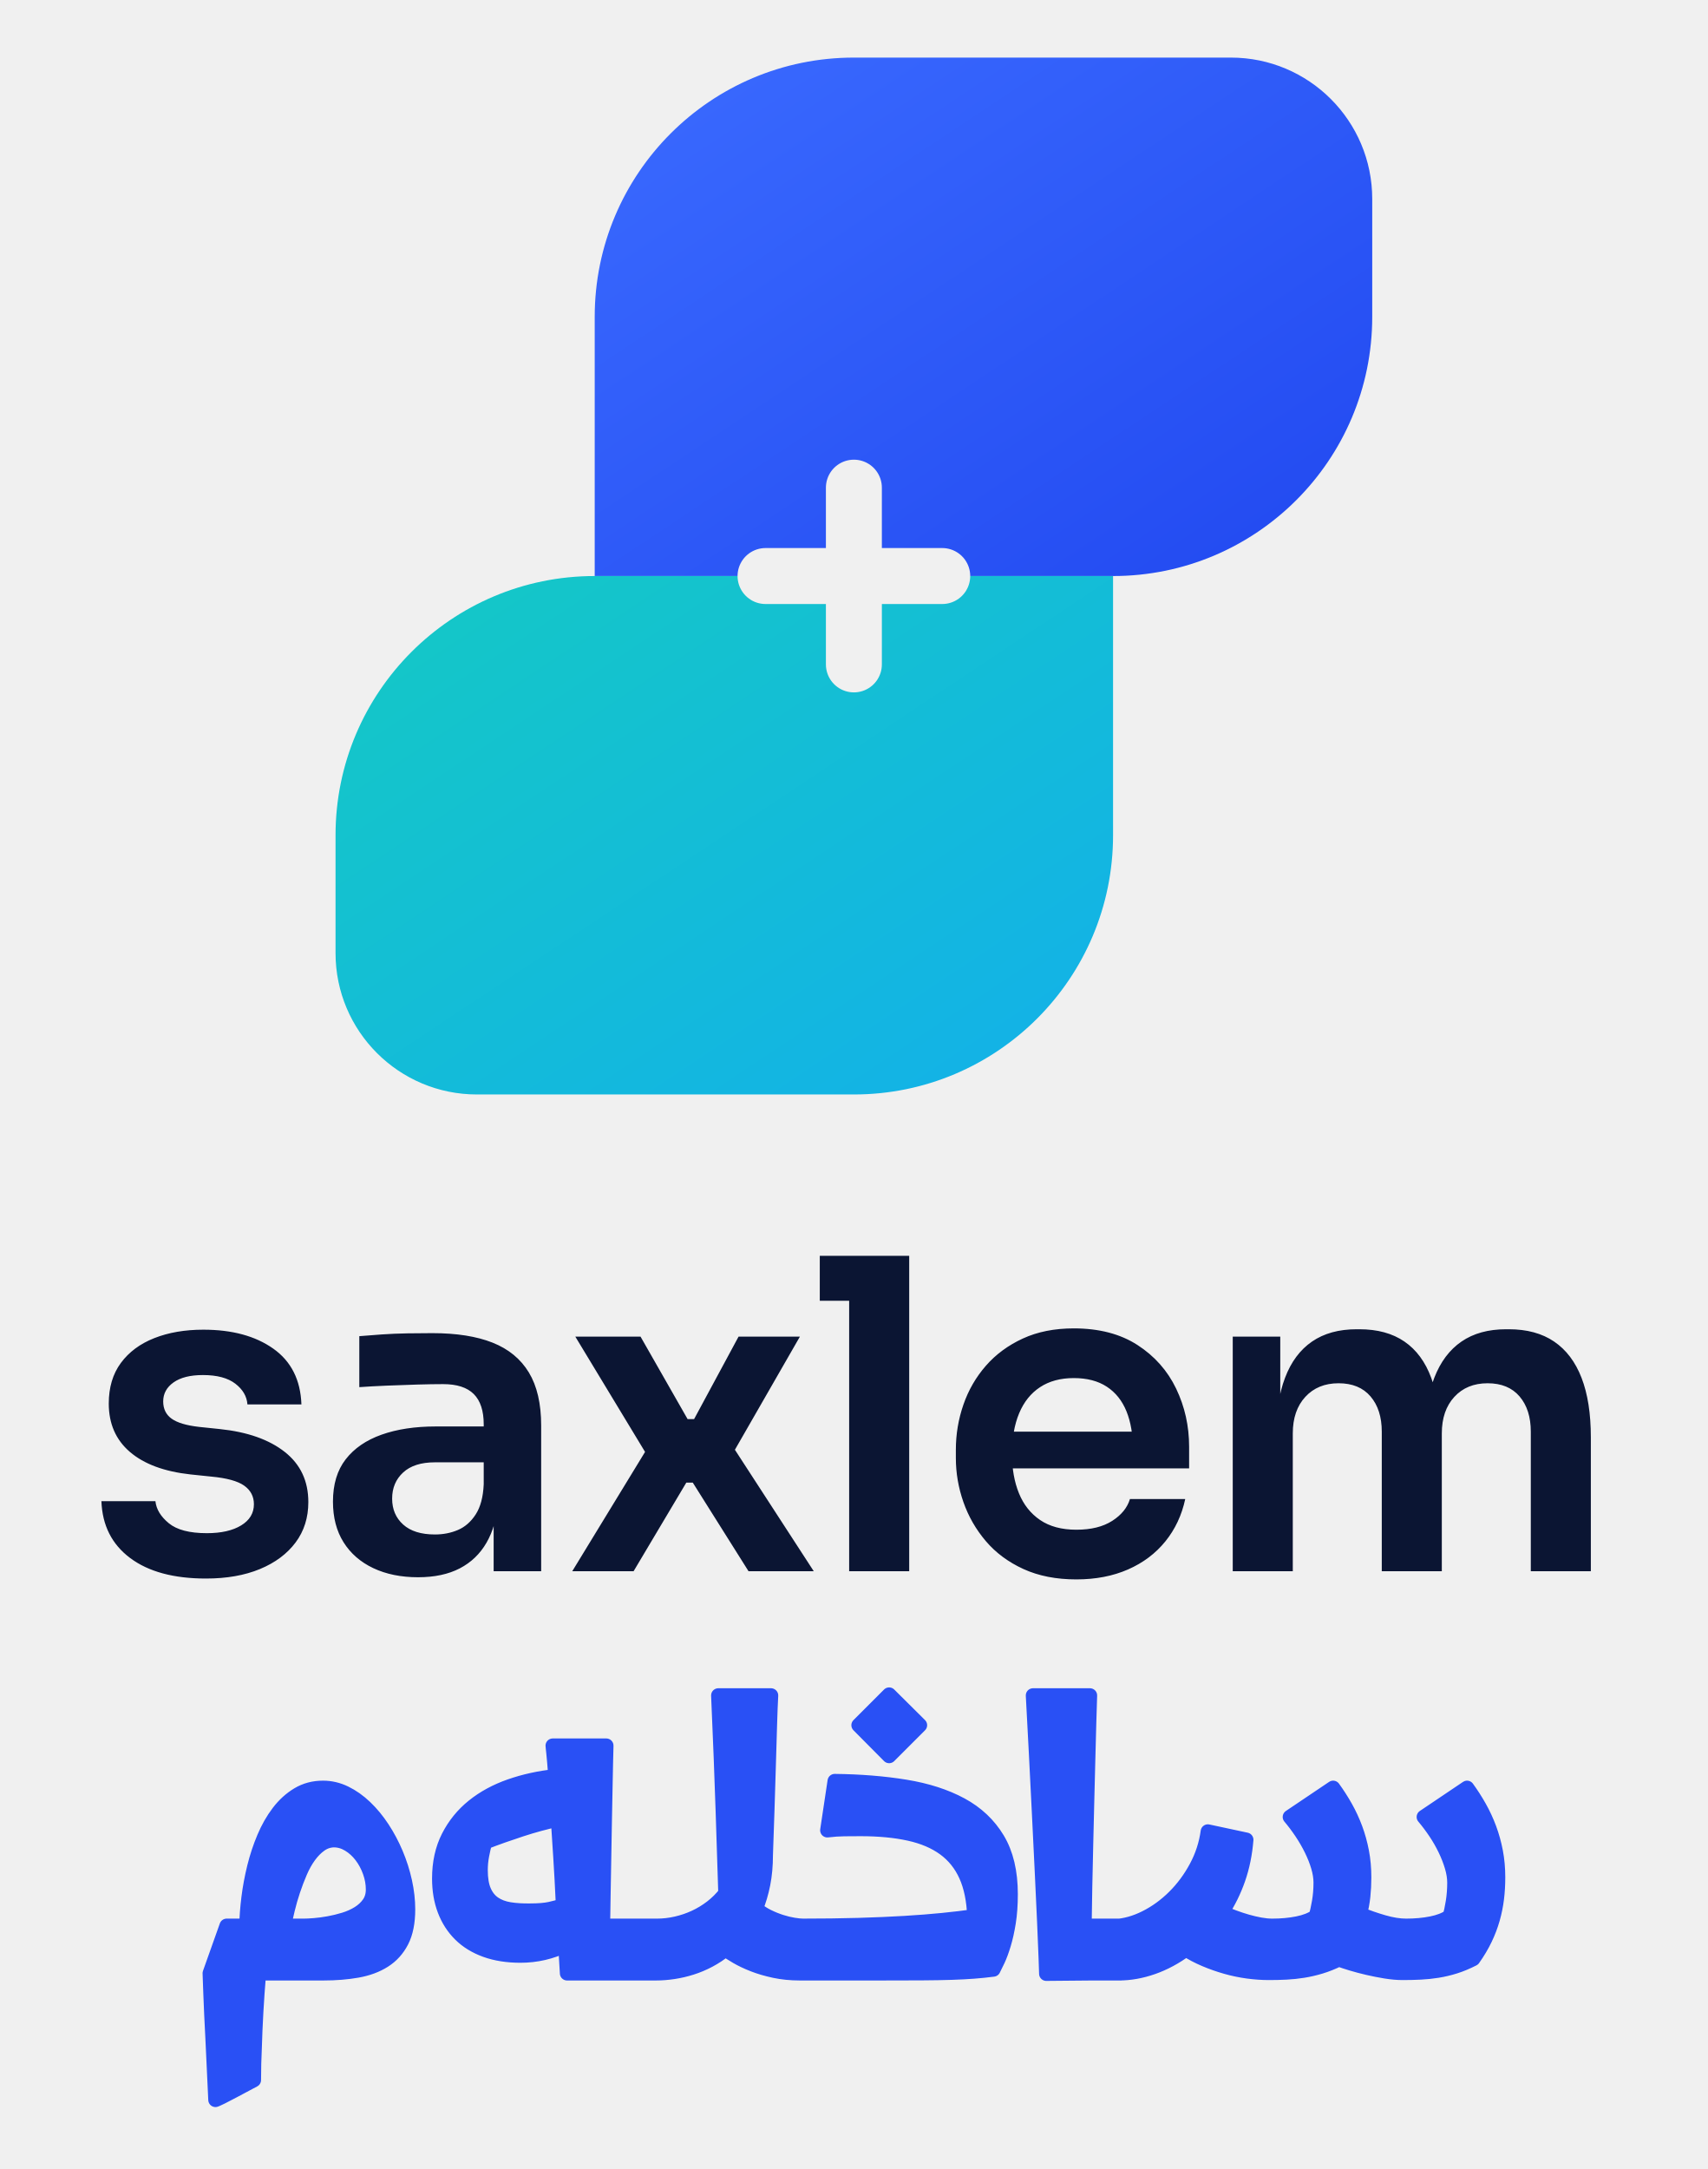
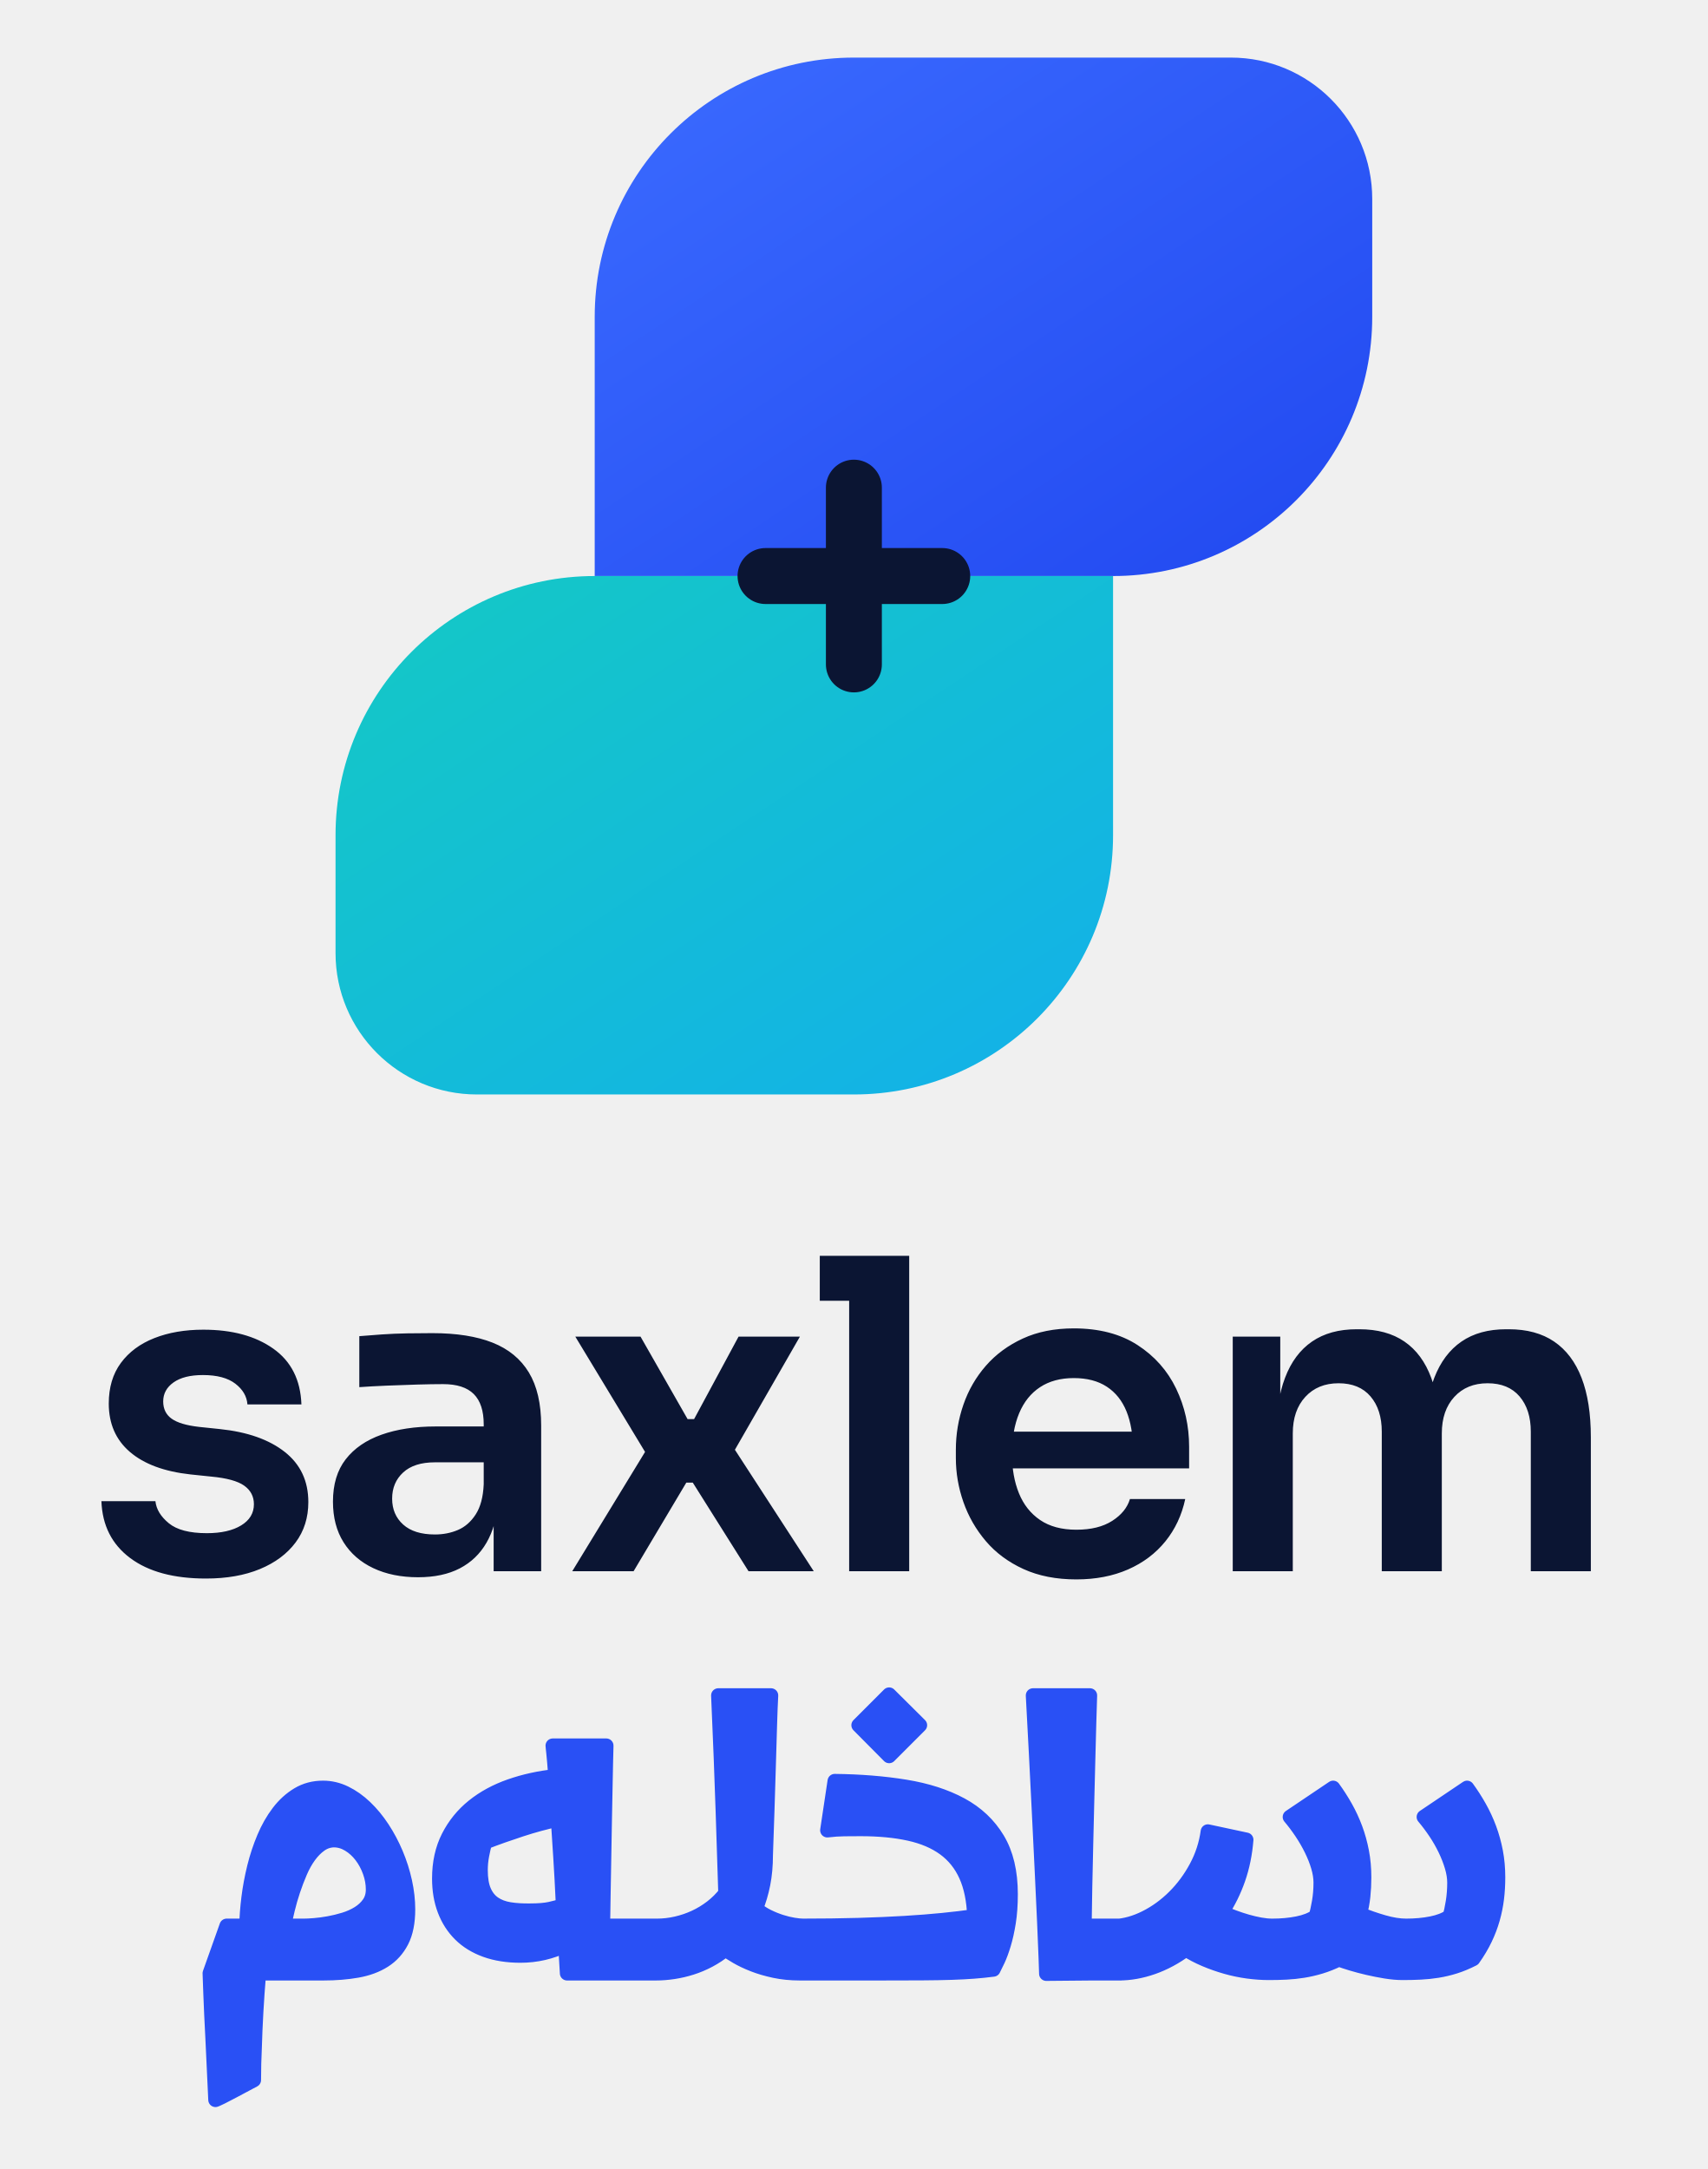
<svg xmlns="http://www.w3.org/2000/svg" width="593" height="753" viewBox="0 0 592.80 753.05" role="img" aria-label="Saxlem ساخلەم">
  <g transform="translate(34.58 -61.82) scale(1.0227)">
    <defs>
      <linearGradient id="st" x1="0" y1="0" x2="1" y2="1">
        <stop offset="0" stop-color="#3B6BFF" />
        <stop offset="1" stop-color="#2148F0" />
      </linearGradient>
      <linearGradient id="sb" x1="0" y1="0" x2="1" y2="1">
        <stop offset="0" stop-color="#14C9C4" />
        <stop offset="1" stop-color="#13B0EA" />
      </linearGradient>
-       <mask id="sm" maskUnits="userSpaceOnUse" x="0" y="0" width="512" height="512">
-         <rect width="512" height="512" fill="#fff" />
-         <path d="M256 226 V286 M226 256 H286" stroke="#000" stroke-width="19" stroke-linecap="round" />
-       </mask>
    </defs>
-     <g mask="url(#sm)">
+     <g>
      <path d="M256 80 H384 A48 48 0 0 1 432 128 V168 A88 88 0 0 1 344 256 H168 A0 0 0 0 1 168 256 V168 A88 88 0 0 1 256 80Z" fill="url(#st)" />
      <path d="M256 432 H128 A48 48 0 0 1 80 384 V344 A88 88 0 0 1 168 256 H344 V344 A88 88 0 0 1 256 432Z" fill="url(#sb)" />
    </g>
+     <path d="M256 226 V286 M226 256 H286" stroke="#0B1533" stroke-width="19" stroke-linecap="round" />
  </g>
  <path d="M41.4 2.55Q24.6 2.55 15.075 -4.575Q5.55 -11.7 5.1 -24.3H23.85Q24.3 -20.1 28.5 -16.65Q32.7 -13.2 41.7 -13.2Q49.2 -13.2 53.625 -15.9Q58.05 -18.6 58.05 -23.25Q58.05 -27.3 54.675 -29.7Q51.3 -32.1 43.2 -32.85L36.0 -33.6Q22.35 -35.1 15 -41.4Q7.65 -47.7 7.65 -58.2Q7.65 -66.6 11.85 -72.3Q16.05 -78.0 23.475 -80.925Q30.9 -83.85 40.5 -83.85Q55.5 -83.85 64.8 -77.25Q74.1 -70.65 74.55 -57.9H55.8Q55.5 -62.1 51.6 -65.1Q47.7 -68.1 40.35 -68.1Q33.75 -68.1 30.15 -65.55Q26.55 -63.0 26.55 -58.95Q26.55 -55.05 29.475 -52.95Q32.4 -50.85 39.0 -50.1L46.2 -49.35Q60.6 -47.85 68.775 -41.4Q76.95 -34.95 76.95 -24.0Q76.95 -15.9 72.525 -9.975Q68.1 -4.05 60.15 -0.75Q52.2 2.55 41.4 2.55ZM141.3 0.0V-24.15H137.85V-51.0Q137.85 -58.05 134.4 -61.5Q130.95 -64.95 123.75 -64.95Q120.0 -64.95 114.75 -64.8Q109.5 -64.65 104.175 -64.425Q98.85 -64.2 94.65 -63.9V-81.6Q98.1 -81.9 102.45 -82.2Q106.8 -82.5 111.375 -82.575Q115.95 -82.65 120.0 -82.65Q132.6 -82.65 140.925 -79.35Q149.25 -76.05 153.525 -69.0Q157.8 -61.95 157.8 -50.55V0.0ZM115.05 2.1Q106.2 2.1 99.525 -1.05Q92.85 -4.2 89.175 -10.05Q85.5 -15.9 85.5 -24.15Q85.5 -33.15 89.925 -38.85Q94.35 -44.55 102.375 -47.4Q110.4 -50.25 121.2 -50.25H140.1V-37.8H120.9Q113.7 -37.8 109.875 -34.275Q106.05 -30.75 106.05 -25.2Q106.05 -19.65 109.875 -16.2Q113.7 -12.75 120.9 -12.75Q125.25 -12.75 128.925 -14.325Q132.6 -15.9 135.075 -19.725Q137.55 -23.55 137.85 -30.15L142.95 -24.3Q142.2 -15.75 138.825 -9.9Q135.45 -4.05 129.525 -0.975Q123.6 2.1 115.05 2.1ZM168.6 0.0 195.15 -43.5 194.7 -40.05 169.65 -81.45H192.3L208.65 -52.8H210.9L226.35 -81.45H247.65L223.95 -40.2L224.4 -43.2L252.45 0.0H229.8L210.45 -30.75H208.2L189.9 0.0ZM264.75 0.0V-109.5H285.6V0.0ZM254.55 -93.9V-109.5H285.6V-93.9ZM343.65 2.85Q333.15 2.85 325.275 -0.75Q317.4 -4.35 312.225 -10.425Q307.05 -16.5 304.425 -24.0Q301.8 -31.5 301.8 -39.3V-42.15Q301.8 -50.25 304.425 -57.825Q307.05 -65.4 312.225 -71.325Q317.4 -77.25 325.05 -80.775Q332.7 -84.3 342.75 -84.3Q355.95 -84.3 364.875 -78.525Q373.8 -72.75 378.3 -63.375Q382.8 -54.0 382.8 -43.2V-35.7H310.65V-48.45H369.75L363.3 -42.15Q363.3 -49.95 361.05 -55.5Q358.8 -61.05 354.225 -64.05Q349.65 -67.05 342.75 -67.05Q335.85 -67.05 331.05 -63.9Q326.25 -60.75 323.775 -54.825Q321.3 -48.9 321.3 -40.65Q321.3 -33.0 323.7 -27.075Q326.1 -21.15 331.05 -17.775Q336 -14.4 343.65 -14.4Q351.3 -14.4 356.1 -17.475Q360.9 -20.55 362.25 -25.05H381.45Q379.65 -16.65 374.55 -10.35Q369.45 -4.05 361.575 -0.6Q353.7 2.85 343.65 2.85ZM397.95 0.0V-81.45H414.45V-46.5H412.95Q412.95 -58.8 416.1 -67.125Q419.25 -75.45 425.475 -79.725Q431.7 -84.0 441 -84.0H441.9Q451.35 -84.0 457.575 -79.725Q463.8 -75.45 466.875 -67.125Q469.95 -58.8 469.95 -46.5H464.7Q464.7 -58.8 467.925 -67.125Q471.15 -75.45 477.375 -79.725Q483.6 -84.0 492.9 -84.0H493.8Q503.25 -84.0 509.55 -79.725Q515.85 -75.45 519.075 -67.125Q522.3 -58.8 522.3 -46.5V0.0H501.45V-48.45Q501.45 -56.1 497.55 -60.675Q493.65 -65.25 486.45 -65.25Q479.25 -65.25 474.9 -60.525Q470.55 -55.8 470.55 -47.85V0.0H449.7V-48.45Q449.7 -56.1 445.8 -60.675Q441.9 -65.25 434.7 -65.25Q427.5 -65.25 423.15 -60.525Q418.8 -55.8 418.8 -47.85V0.0Z" transform="translate(30.00 545.50)" fill="#0B1533" />
  <path d="M11.719 40.576Q10.474 41.235 9.265 41.858Q8.057 42.48 7.141 42.957Q6.226 43.433 5.603 43.689Q4.98 43.945 4.98 43.945Q4.395 31.787 3.955 22.119Q3.735 18.018 3.552 14.062Q3.369 10.107 3.259 6.995Q3.149 3.882 3.076 1.978Q3.003 0.073 3.003 0.0L8.862 -16.479H15.747Q15.82 -20.947 16.479 -26.221Q17.139 -31.494 18.457 -36.841Q19.775 -42.188 21.863 -47.131Q23.95 -52.075 26.88 -55.92Q29.81 -59.766 33.655 -62.073Q37.5 -64.38 42.334 -64.38Q46.289 -64.38 49.988 -62.585Q53.687 -60.791 56.982 -57.642Q60.278 -54.492 62.988 -50.354Q65.698 -46.216 67.676 -41.528Q69.653 -36.841 70.752 -31.86Q71.851 -26.88 71.851 -22.192Q71.851 -15.454 69.653 -11.169Q67.456 -6.885 63.538 -4.395Q59.619 -1.904 54.236 -0.952Q48.853 0.0 42.48 0.0H20.068Q19.482 6.885 19.116 13.513Q18.75 20.142 18.604 25.415Q18.311 31.567 18.311 37.061ZM46.069 -46.216Q43.506 -46.143 41.382 -44.641Q39.258 -43.14 37.5 -40.723Q35.742 -38.306 34.387 -35.156Q33.032 -32.007 31.934 -28.711Q30.835 -25.415 30.066 -22.229Q29.297 -19.043 28.784 -16.479H35.669Q37.061 -16.479 39.331 -16.663Q41.602 -16.846 44.275 -17.322Q46.948 -17.798 49.695 -18.64Q52.441 -19.482 54.675 -20.874Q56.909 -22.266 58.301 -24.28Q59.692 -26.294 59.692 -29.077Q59.692 -32.153 58.594 -35.229Q57.495 -38.306 55.627 -40.759Q53.76 -43.213 51.27 -44.714Q48.779 -46.216 46.069 -46.216ZM127.075 0.0 126.489 -9.741Q119.092 -6.152 110.889 -6.152Q104.077 -6.152 98.804 -8.057Q93.53 -9.961 89.978 -13.477Q86.426 -16.992 84.558 -21.899Q82.69 -26.807 82.69 -32.886Q82.69 -41.089 85.876 -47.351Q89.062 -53.613 94.519 -58.008Q99.976 -62.402 107.336 -64.966Q114.697 -67.529 123.047 -68.408Q122.827 -71.484 122.644 -73.425Q122.461 -75.366 122.351 -76.538Q122.241 -77.71 122.168 -78.223Q122.095 -78.735 122.095 -79.028H140.698Q140.625 -77.124 140.552 -73.206Q140.479 -69.287 140.369 -64.087Q140.259 -58.887 140.149 -52.734Q140.039 -46.582 139.929 -40.283Q139.819 -33.984 139.709 -27.832Q139.6 -21.68 139.526 -16.479H157.251V0.0ZM125.684 -23.584Q125.244 -33.105 124.768 -40.43Q124.292 -47.754 123.926 -53.394Q117.7 -52.075 111.072 -49.915Q104.443 -47.754 98.584 -45.483Q97.998 -43.433 97.522 -40.906Q97.046 -38.379 97.046 -35.815Q97.046 -31.348 98.254 -28.564Q99.463 -25.781 101.697 -24.243Q103.931 -22.705 107.117 -22.192Q110.303 -21.68 114.331 -21.753Q118.506 -21.753 121.106 -22.302Q123.706 -22.852 125.684 -23.584ZM196.069 -41.089Q196.069 -35.596 195.154 -30.981Q194.238 -26.367 192.627 -22.485Q194.458 -20.874 196.765 -19.739Q199.072 -18.604 201.379 -17.871Q203.687 -17.139 205.737 -16.809Q207.788 -16.479 209.106 -16.479H210.791V0.0H207.935Q203.174 0.0 199.072 -0.879Q194.971 -1.758 191.711 -3.04Q188.452 -4.321 185.999 -5.75Q183.545 -7.178 182.08 -8.276Q179.37 -6.079 176.404 -4.504Q173.438 -2.93 170.325 -1.941Q167.212 -0.952 164.062 -0.476Q160.913 0.0 157.983 0.0H154.541V-16.479H158.276Q161.646 -16.479 165.015 -17.249Q168.384 -18.018 171.46 -19.446Q174.536 -20.874 177.246 -22.961Q179.956 -25.049 182.08 -27.759Q181.714 -39.185 181.165 -56.177Q180.615 -73.169 179.59 -96.46H197.9Q197.681 -92.358 197.498 -86.169Q197.314 -79.98 197.095 -72.62Q196.875 -65.259 196.619 -57.129Q196.362 -48.999 196.069 -41.089ZM228.296 -86.133 238.916 -96.753 249.609 -86.133 238.916 -75.439ZM281.104 -27.466Q281.104 -21.973 280.408 -17.651Q279.712 -13.33 278.723 -10.071Q277.734 -6.812 276.709 -4.614Q275.684 -2.417 275.098 -1.318Q271.729 -0.879 268.359 -0.623Q264.99 -0.366 260.596 -0.22Q256.201 -0.073 250.269 -0.037Q244.336 0.0 235.767 0.0H208.374V-16.479Q219.507 -16.479 228.333 -16.736Q237.158 -16.992 244.373 -17.432Q251.587 -17.871 257.446 -18.457Q263.306 -19.043 268.506 -19.775Q268.213 -28.125 265.613 -33.911Q263.013 -39.697 258.105 -43.286Q253.198 -46.875 245.911 -48.486Q238.623 -50.098 229.028 -50.098Q226.099 -50.098 223.279 -50.061Q220.459 -50.024 217.456 -49.658L220.02 -66.724Q233.35 -66.577 244.556 -64.746Q255.762 -62.915 263.892 -58.521Q272.021 -54.126 276.562 -46.582Q281.104 -39.038 281.104 -27.466ZM319.482 0.0H309.595Q305.64 0.0 301.611 0.073Q297.583 0.146 293.481 0.146Q293.481 -0.586 293.298 -5.383Q293.115 -10.181 292.786 -17.798Q292.456 -25.415 291.98 -35.12Q291.504 -44.824 290.991 -55.334Q290.479 -65.845 289.929 -76.428Q289.38 -87.012 288.867 -96.46H308.643Q308.496 -92.578 308.35 -86.865Q308.203 -81.152 308.02 -74.341Q307.837 -67.529 307.654 -59.949Q307.471 -52.368 307.288 -44.788Q307.104 -37.207 306.958 -29.956Q306.812 -22.705 306.738 -16.479H319.482ZM317.358 -16.333Q322.632 -16.626 328.015 -19.336Q333.398 -22.046 337.903 -26.514Q342.407 -30.981 345.557 -36.841Q348.706 -42.7 349.585 -49.219L362.915 -46.362Q362.329 -39.038 360.132 -32.739Q357.935 -26.44 354.419 -21.167Q356.396 -20.288 358.667 -19.446Q360.938 -18.604 363.245 -17.944Q365.552 -17.285 367.786 -16.882Q370.02 -16.479 371.924 -16.479Q376.685 -16.479 380.713 -17.285Q384.741 -18.091 387.085 -19.775Q387.671 -21.606 388.22 -24.792Q388.77 -27.979 388.77 -31.494Q388.77 -34.058 387.891 -37.024Q387.012 -39.99 385.51 -43.03Q384.009 -46.069 382.068 -48.962Q380.127 -51.855 378.076 -54.272L393.091 -64.38Q395.435 -61.157 397.412 -57.642Q399.39 -54.126 400.818 -50.281Q402.246 -46.436 403.052 -42.224Q403.857 -38.013 403.857 -33.325Q403.857 -29.883 403.528 -26.77Q403.198 -23.657 402.393 -20.581Q406.274 -18.97 410.596 -17.725Q414.917 -16.479 418.433 -16.479Q423.193 -16.479 427.222 -17.285Q431.25 -18.091 433.594 -19.775Q434.18 -21.606 434.692 -24.792Q435.205 -27.979 435.205 -31.494Q435.205 -34.058 434.326 -37.024Q433.447 -39.99 431.982 -43.03Q430.518 -46.069 428.577 -48.962Q426.636 -51.855 424.585 -54.272L439.6 -64.38Q441.943 -61.157 443.921 -57.642Q445.898 -54.126 447.327 -50.281Q448.755 -46.436 449.561 -42.224Q450.366 -38.013 450.366 -33.325Q450.366 -29.443 449.927 -25.891Q449.487 -22.339 448.499 -18.86Q447.51 -15.381 445.862 -11.938Q444.214 -8.496 441.724 -4.98Q438.428 -3.296 435.388 -2.344Q432.349 -1.392 429.382 -0.916Q426.416 -0.439 423.413 -0.293Q420.41 -0.146 417.261 -0.146Q414.478 -0.146 411.328 -0.659Q408.179 -1.172 405.176 -1.868Q402.173 -2.563 399.5 -3.369Q396.826 -4.175 395.068 -4.834Q391.772 -3.223 388.733 -2.307Q385.693 -1.392 382.727 -0.916Q379.761 -0.439 376.831 -0.293Q373.901 -0.146 370.752 -0.146Q367.236 -0.146 363.428 -0.659Q359.619 -1.172 355.884 -2.234Q352.148 -3.296 348.596 -4.797Q345.044 -6.299 341.968 -8.276Q336.401 -4.175 330.432 -2.087Q324.463 0.0 318.677 0.0H317.358Z" transform="translate(69.72 685.10)" fill="#2950F5" stroke="#2950F5" stroke-width="5" stroke-linejoin="round" />
</svg>
